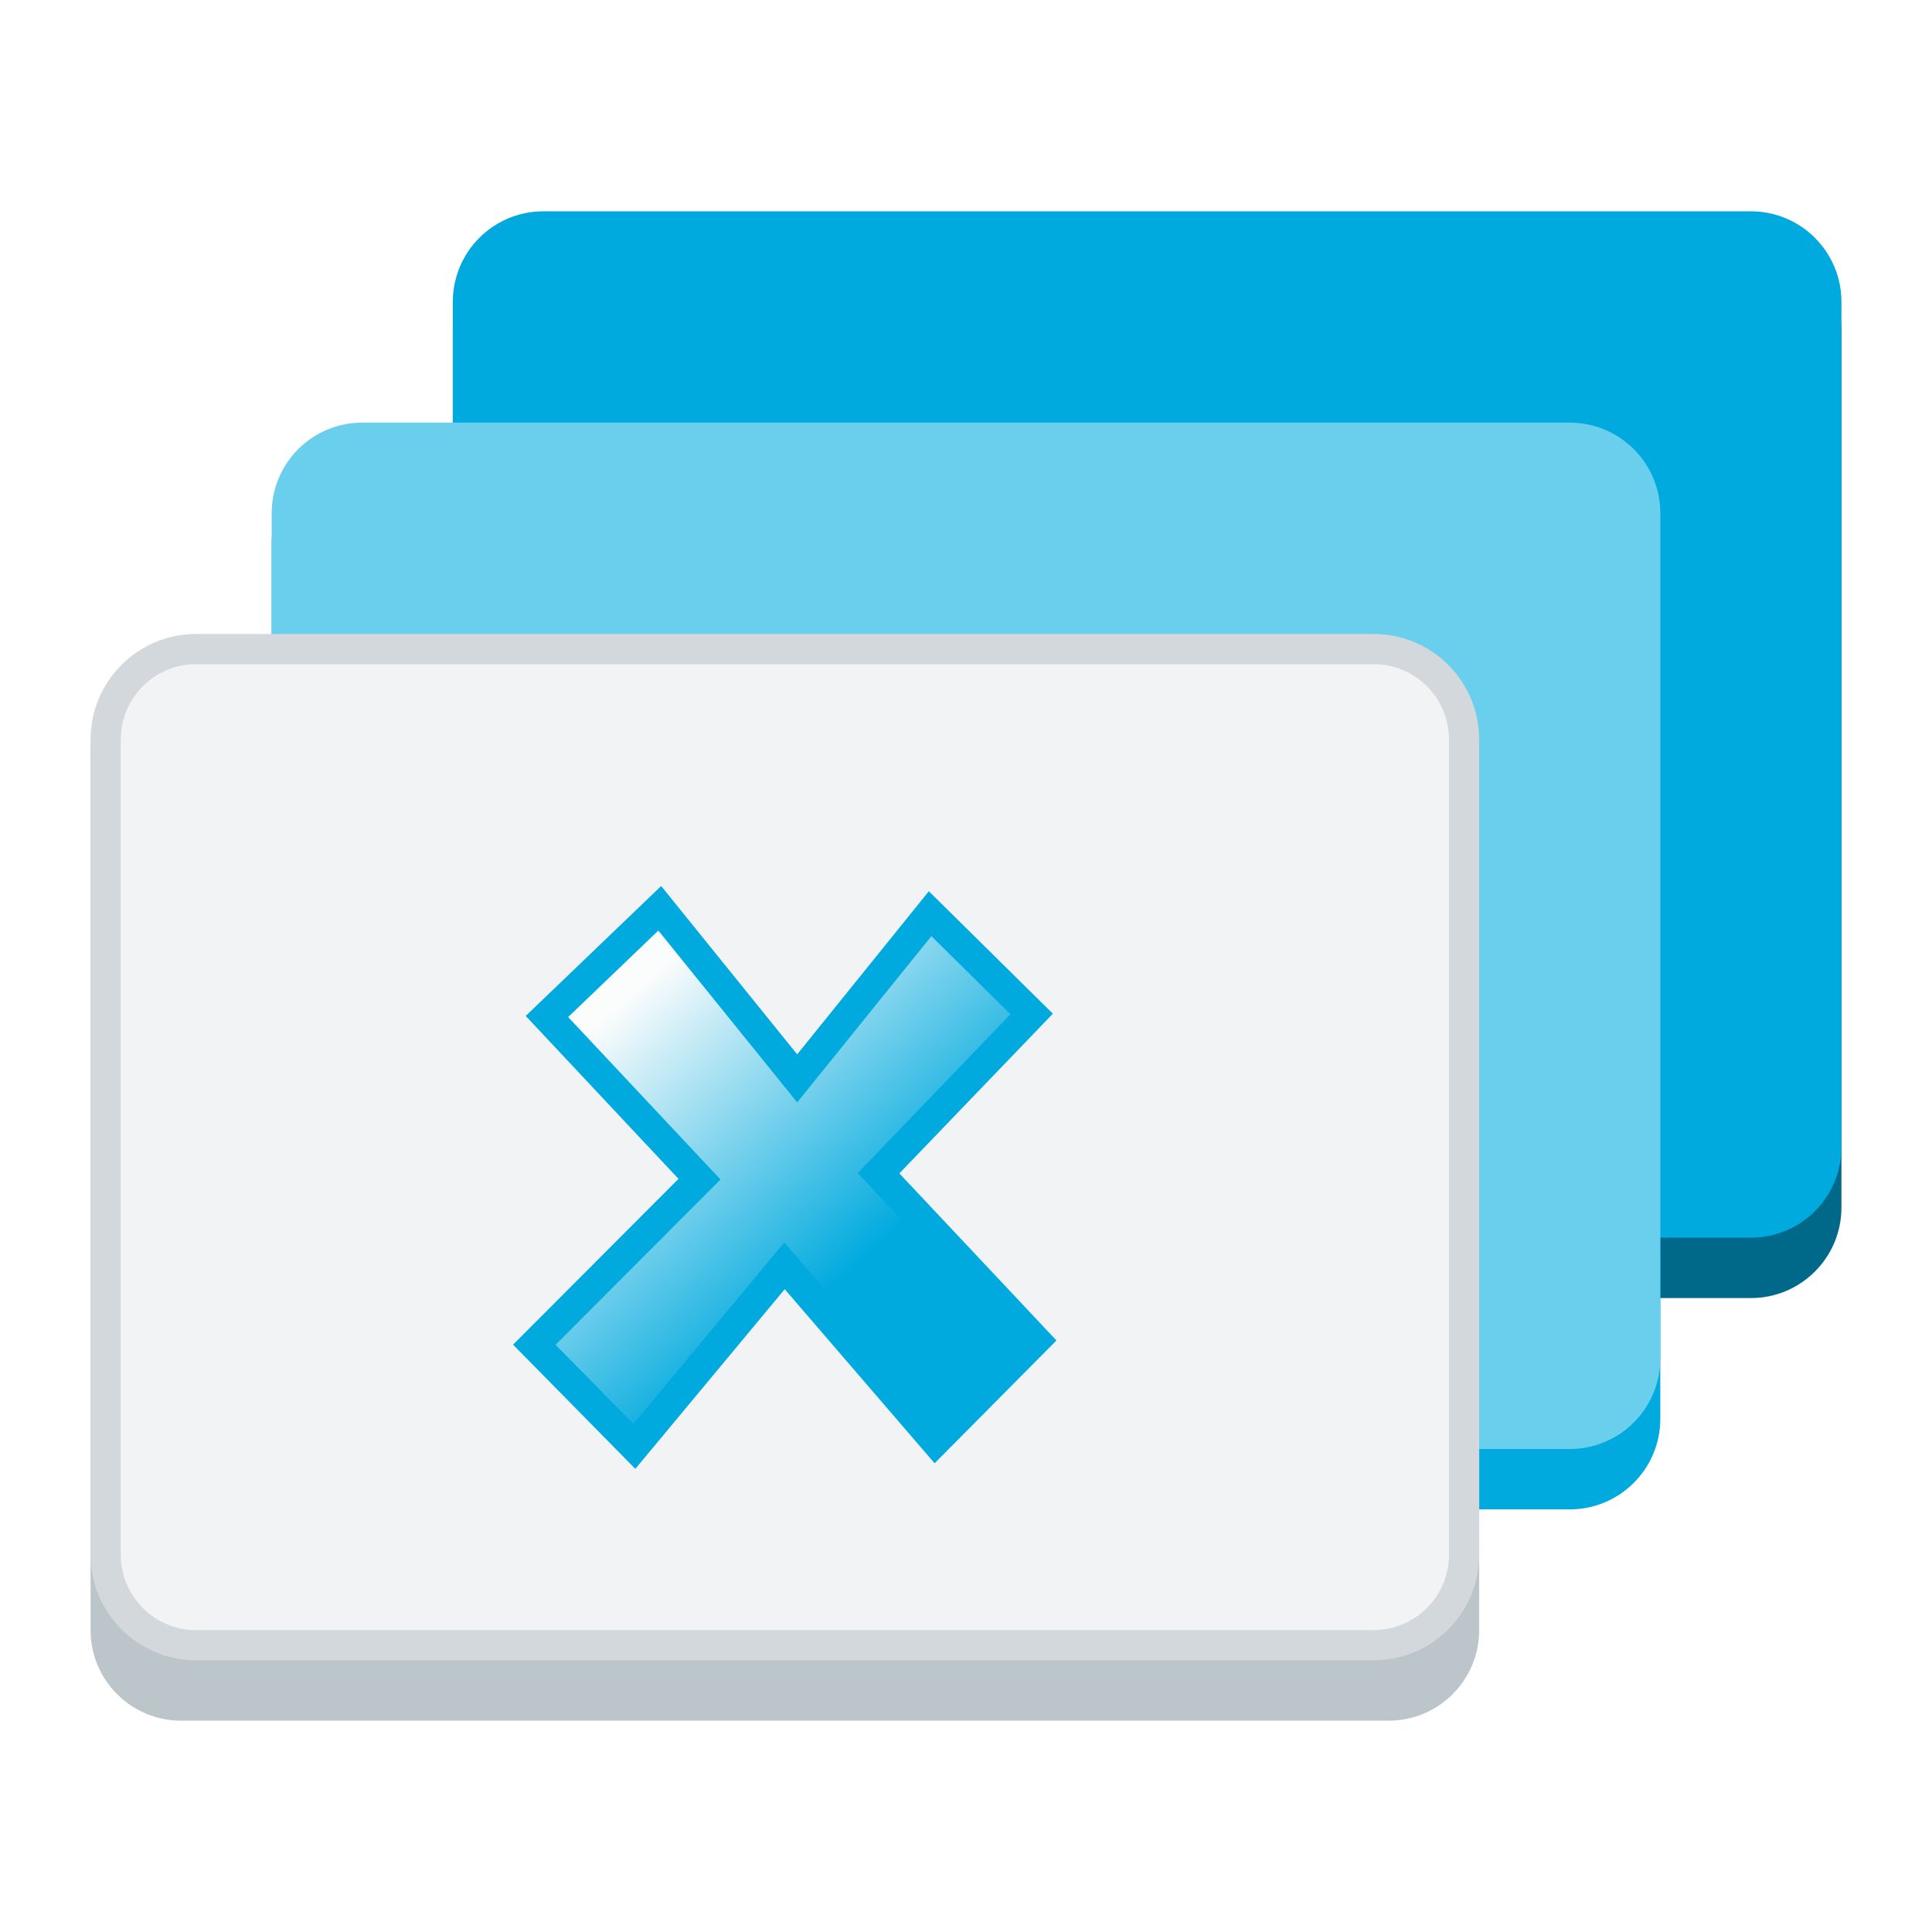
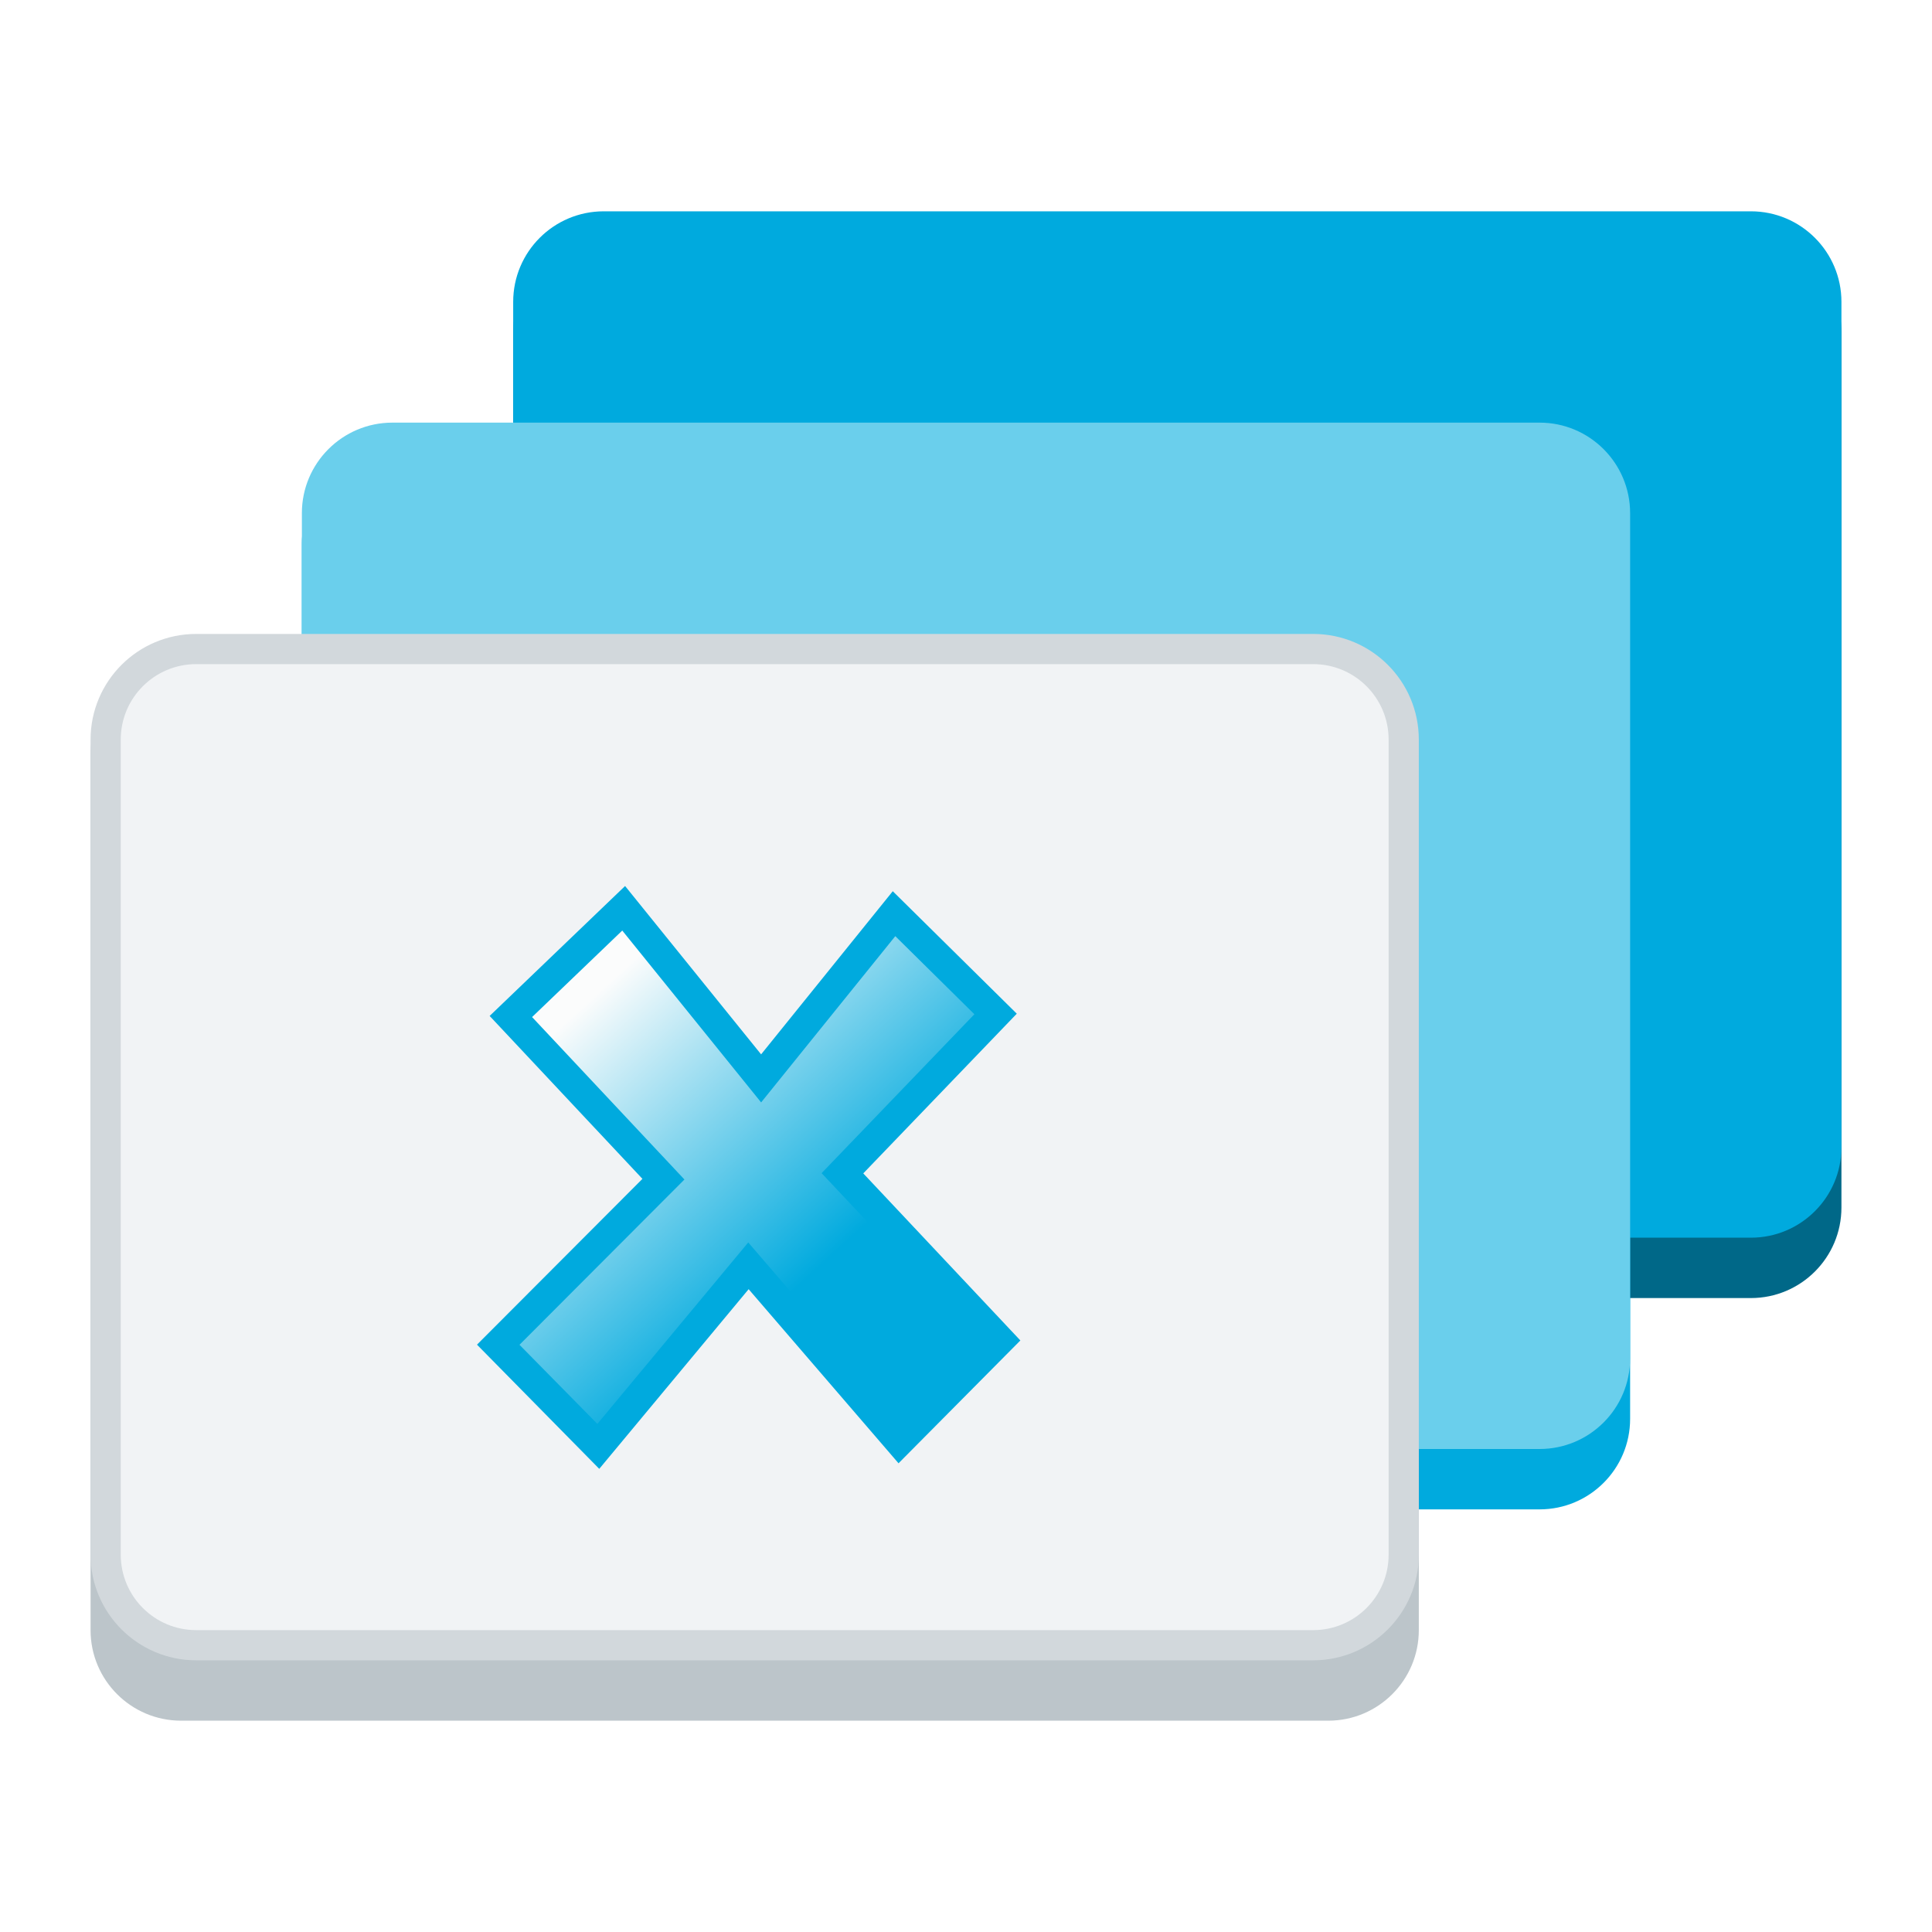
<svg xmlns="http://www.w3.org/2000/svg" xmlns:xlink="http://www.w3.org/1999/xlink" width="64" height="64" id="svg11300" version="1.0" style="display:inline;enable-background:new" viewBox="0 0 64 64">
  <defs id="defs3">
-     <linearGradient xlink:href="#linearGradient866" id="linearGradient8486" gradientUnits="userSpaceOnUse" gradientTransform="matrix(0.5239006,0,0,0.5241954,-1.539152,0.9194838)" x1="42.255" y1="61.665" x2="57.308" y2="78.072" />
+     <linearGradient xlink:href="#linearGradient866" id="linearGradient8486" gradientUnits="userSpaceOnUse" gradientTransform="matrix(0.5239006,0,0,0.5241954,-2.734515,0.9194838)" x1="42.255" y1="61.665" x2="57.308" y2="78.072" />
    <linearGradient id="linearGradient866">
      <stop style="stop-color:#fbfcfc;stop-opacity:1" offset="0" id="stop862" />
      <stop style="stop-color:#00aade;stop-opacity:1" offset="1" id="stop864" />
    </linearGradient>
  </defs>
-   <rect style="display:inline;fill:#006888;fill-opacity:1;stroke:none;stroke-width:1;stroke-linecap:butt;stroke-linejoin:miter;stroke-miterlimit:4;stroke-dasharray:none;stroke-dashoffset:0;stroke-opacity:1;marker:none;marker-start:none;marker-mid:none;marker-end:none;paint-order:normal;enable-background:new" id="rect850" width="46" height="35" x="15" y="8" rx="3" ry="3" />
-   <rect ry="3" rx="3" y="15" x="9" height="35" width="46" id="rect848" style="display:inline;fill:#00aade;fill-opacity:1;stroke:none;stroke-width:1;stroke-linecap:butt;stroke-linejoin:miter;stroke-miterlimit:4;stroke-dasharray:none;stroke-dashoffset:0;stroke-opacity:1;marker:none;marker-start:none;marker-mid:none;marker-end:none;paint-order:normal;enable-background:new" />
-   <rect style="display:inline;fill:#bcc5ca;fill-opacity:1;stroke:none;stroke-width:1;stroke-linecap:butt;stroke-linejoin:miter;stroke-miterlimit:4;stroke-dasharray:none;stroke-dashoffset:0;stroke-opacity:1;marker:none;marker-start:none;marker-mid:none;marker-end:none;paint-order:normal;enable-background:new" id="rect839" width="46" height="35" x="3" y="22" rx="3" ry="3" />
-   <rect style="display:inline;opacity:1;fill:#00aade;fill-opacity:1;stroke:none;stroke-width:1;stroke-linecap:butt;stroke-linejoin:miter;stroke-miterlimit:4;stroke-dasharray:none;stroke-dashoffset:0;stroke-opacity:1;marker:none;marker-start:none;marker-mid:none;marker-end:none;paint-order:normal;enable-background:new" id="rect846" width="46" height="34" x="15" y="7" rx="3" ry="3" />
-   <rect ry="3" rx="3" y="14" x="9" height="34" width="46" id="rect842" style="display:inline;opacity:1;fill:#6acfec;fill-opacity:1;stroke:none;stroke-width:1;stroke-linecap:butt;stroke-linejoin:miter;stroke-miterlimit:4;stroke-dasharray:none;stroke-dashoffset:0;stroke-opacity:1;marker:none;marker-start:none;marker-mid:none;marker-end:none;paint-order:normal;enable-background:new" />
-   <rect style="display:inline;opacity:1;fill:#f1f3f5;fill-opacity:1;stroke:#d2d8dc;stroke-width:1;stroke-linecap:butt;stroke-linejoin:miter;stroke-miterlimit:4;stroke-dasharray:none;stroke-dashoffset:0;stroke-opacity:1;marker:none;marker-start:none;marker-mid:none;marker-end:none;paint-order:normal;enable-background:new" id="rect1711" width="45" height="33" x="3.5" y="21.5" rx="3" ry="3" />
-   <path style="display:inline;fill:url(#linearGradient8486);fill-opacity:1;fill-rule:evenodd;stroke:#00aade;stroke-width:1px;stroke-linecap:butt;stroke-linejoin:miter;stroke-opacity:1;enable-background:new" d="m 34.175,33.589 -5.073,5.277 5.199,5.529 -3.315,3.342 -4.998,-5.805 -4.973,5.981 -3.315,-3.367 5.472,-5.484 -5.054,-5.389 3.737,-3.585 4.553,5.635 4.403,-5.456 z" id="path860-3" />
+   <rect style="display:inline;fill:#006888;fill-opacity:1;stroke:none;stroke-width:1;stroke-linecap:butt;stroke-linejoin:miter;stroke-miterlimit:4;stroke-dasharray:none;stroke-dashoffset:0;stroke-opacity:1;marker:none;marker-start:none;marker-mid:none;marker-end:none;paint-order:normal;enable-background:new" id="rect850" width="44" height="35" x="17" y="8" rx="3" ry="3" />
+   <rect ry="3" rx="3" y="15" x="10" height="35" width="44" id="rect848" style="display:inline;fill:#00aade;fill-opacity:1;stroke:none;stroke-width:1;stroke-linecap:butt;stroke-linejoin:miter;stroke-miterlimit:4;stroke-dasharray:none;stroke-dashoffset:0;stroke-opacity:1;marker:none;marker-start:none;marker-mid:none;marker-end:none;paint-order:normal;enable-background:new" />
+   <rect style="display:inline;fill:#bcc5ca;fill-opacity:1;stroke:none;stroke-width:1;stroke-linecap:butt;stroke-linejoin:miter;stroke-miterlimit:4;stroke-dasharray:none;stroke-dashoffset:0;stroke-opacity:1;marker:none;marker-start:none;marker-mid:none;marker-end:none;paint-order:normal;enable-background:new" id="rect839" width="44" height="35" x="3" y="22" rx="3" ry="3" />
+   <rect style="display:inline;opacity:1;fill:#00aade;fill-opacity:1;stroke:none;stroke-width:1;stroke-linecap:butt;stroke-linejoin:miter;stroke-miterlimit:4;stroke-dasharray:none;stroke-dashoffset:0;stroke-opacity:1;marker:none;marker-start:none;marker-mid:none;marker-end:none;paint-order:normal;enable-background:new" id="rect846" width="44" height="34" x="17" y="7" rx="3" ry="3" />
+   <rect ry="3" rx="3" y="14" x="10" height="34" width="44" id="rect842" style="display:inline;opacity:1;fill:#6acfec;fill-opacity:1;stroke:none;stroke-width:1;stroke-linecap:butt;stroke-linejoin:miter;stroke-miterlimit:4;stroke-dasharray:none;stroke-dashoffset:0;stroke-opacity:1;marker:none;marker-start:none;marker-mid:none;marker-end:none;paint-order:normal;enable-background:new" />
+   <rect style="display:inline;opacity:1;fill:#f1f3f5;fill-opacity:1;stroke:#d2d8dc;stroke-width:1;stroke-linecap:butt;stroke-linejoin:miter;stroke-miterlimit:4;stroke-dasharray:none;stroke-dashoffset:0;stroke-opacity:1;marker:none;marker-start:none;marker-mid:none;marker-end:none;paint-order:normal;enable-background:new" id="rect1711" width="43" height="33" x="3.5" y="21.5" rx="3" ry="3" />
+   <path style="display:inline;fill:url(#linearGradient8486);fill-opacity:1;fill-rule:evenodd;stroke:#00aade;stroke-width:1px;stroke-linecap:butt;stroke-linejoin:miter;stroke-opacity:1;enable-background:new" d="m 32.98,33.589 -5.073,5.277 5.199,5.529 -3.315,3.342 -4.998,-5.805 -4.973,5.981 -3.315,-3.367 5.472,-5.484 -5.054,-5.389 3.737,-3.585 4.553,5.635 4.403,-5.456 z" id="path860-3" />
</svg>
